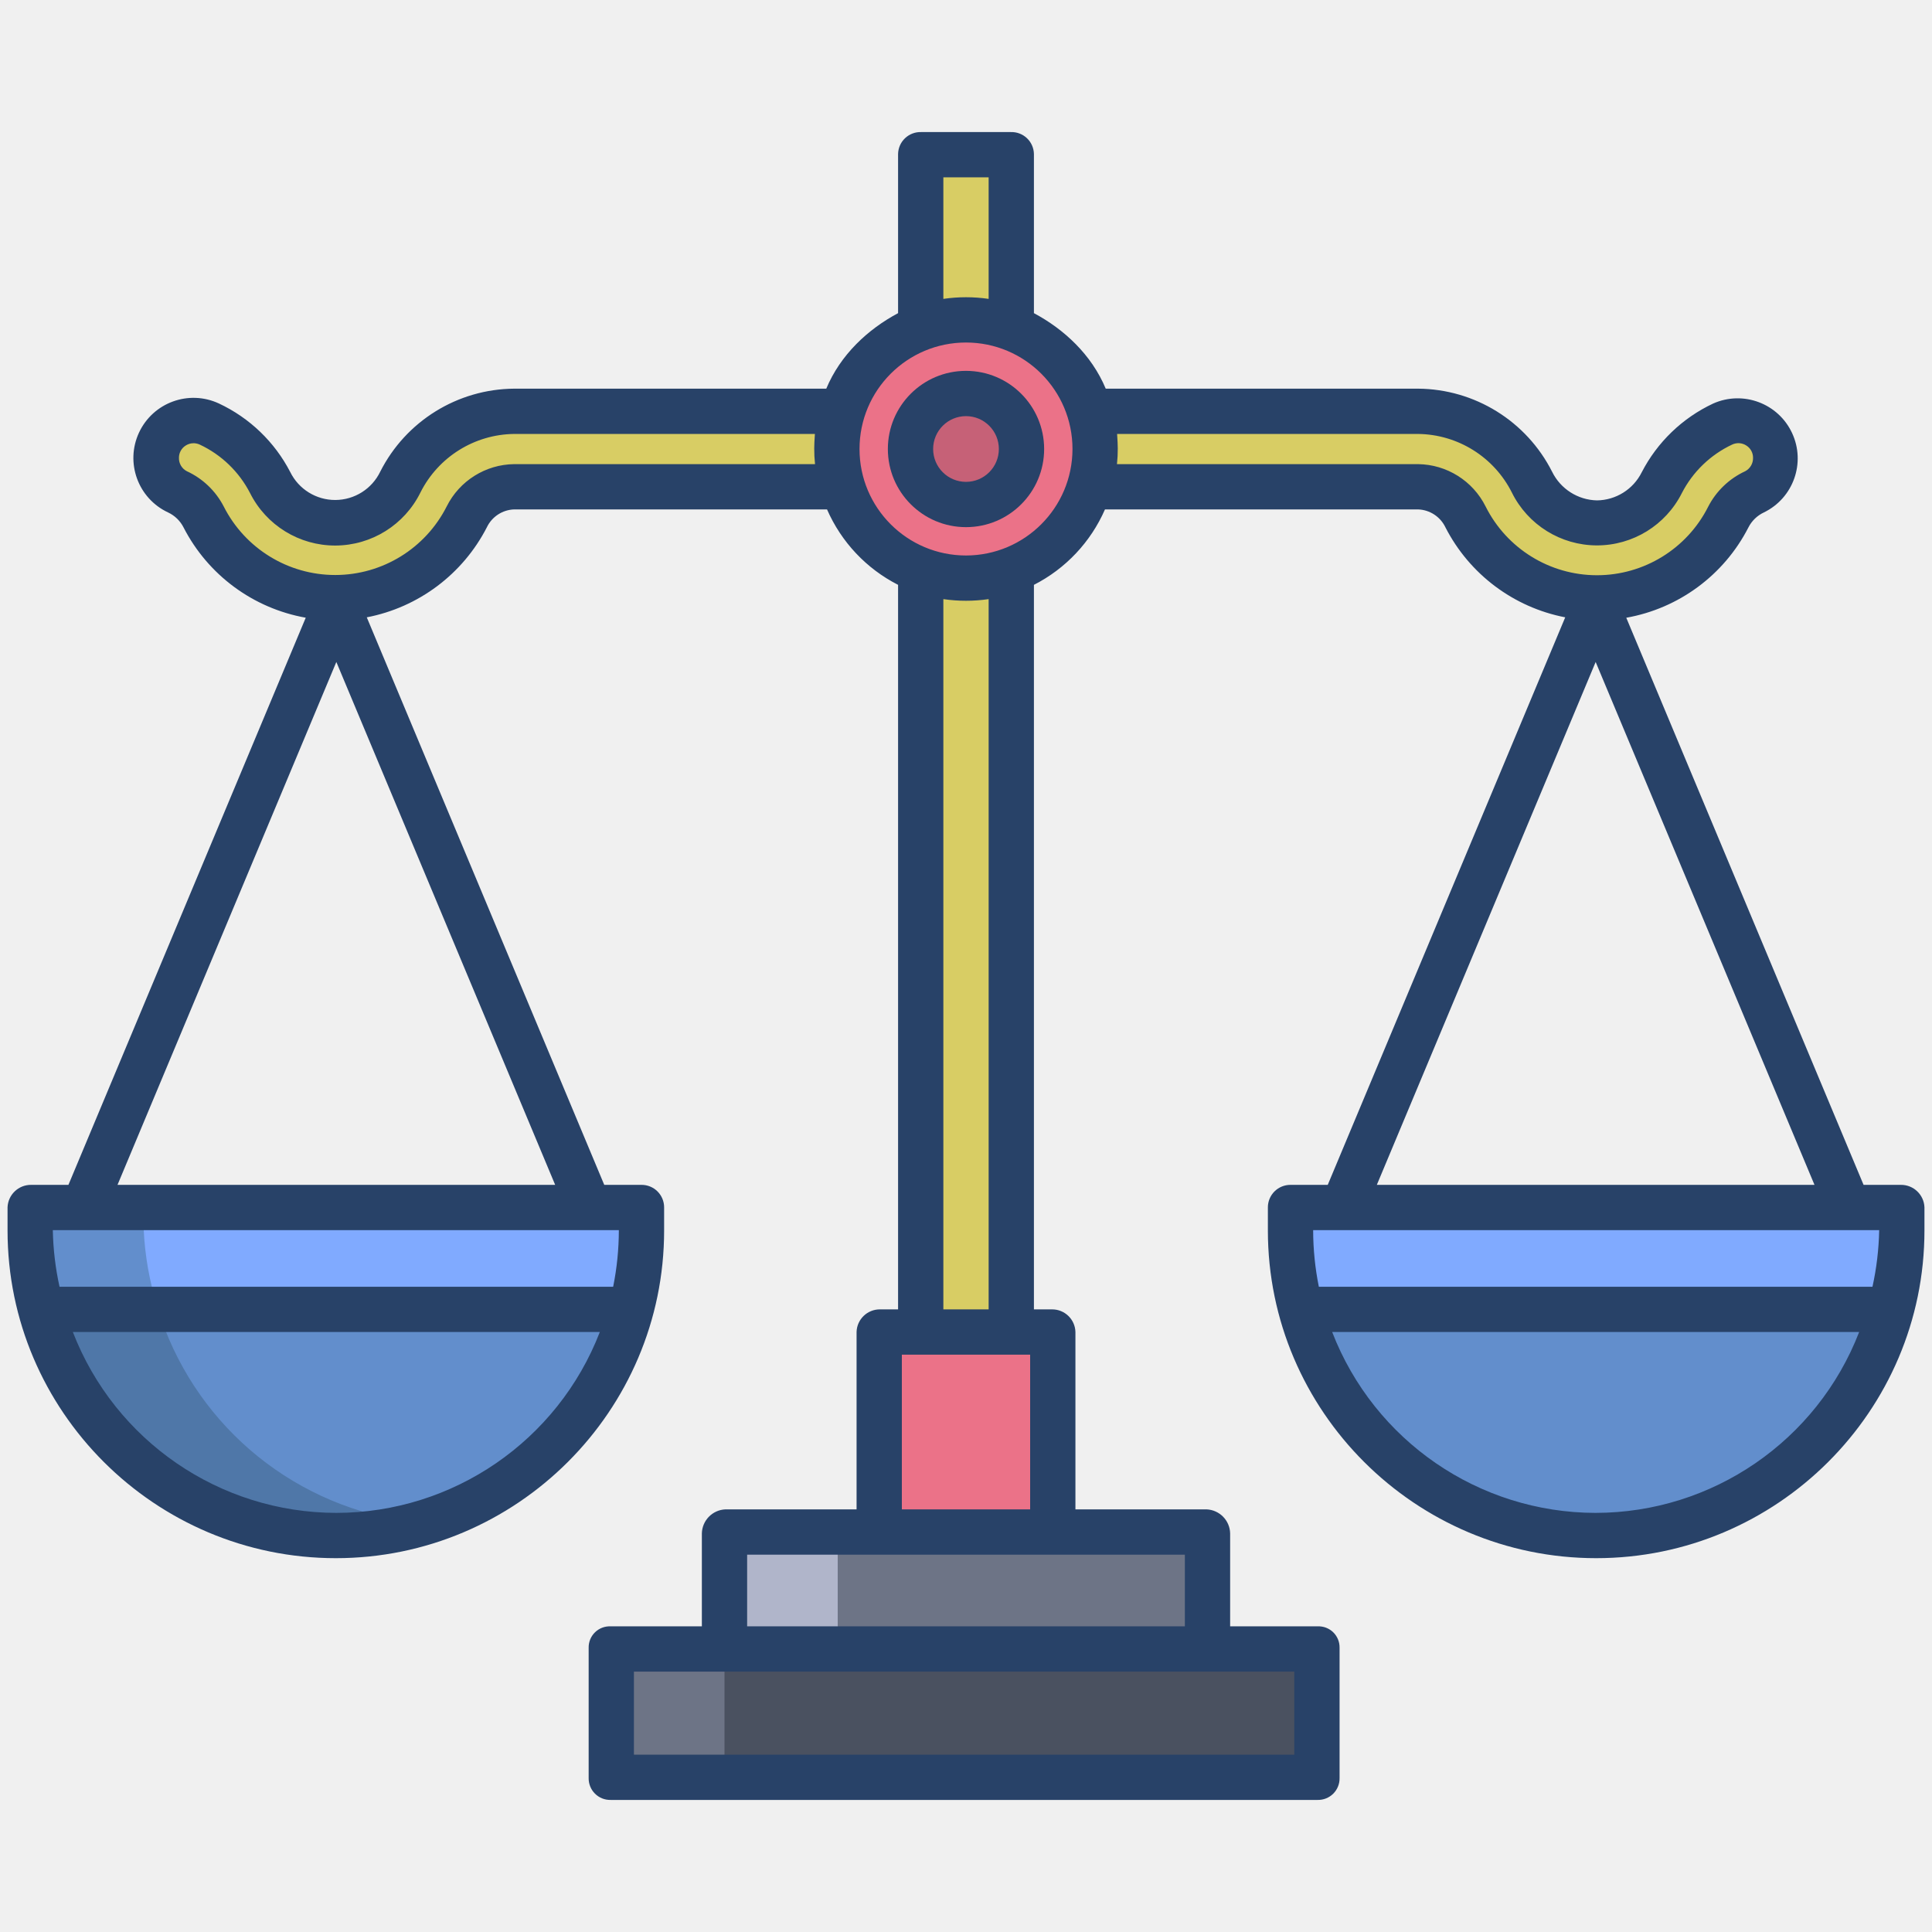
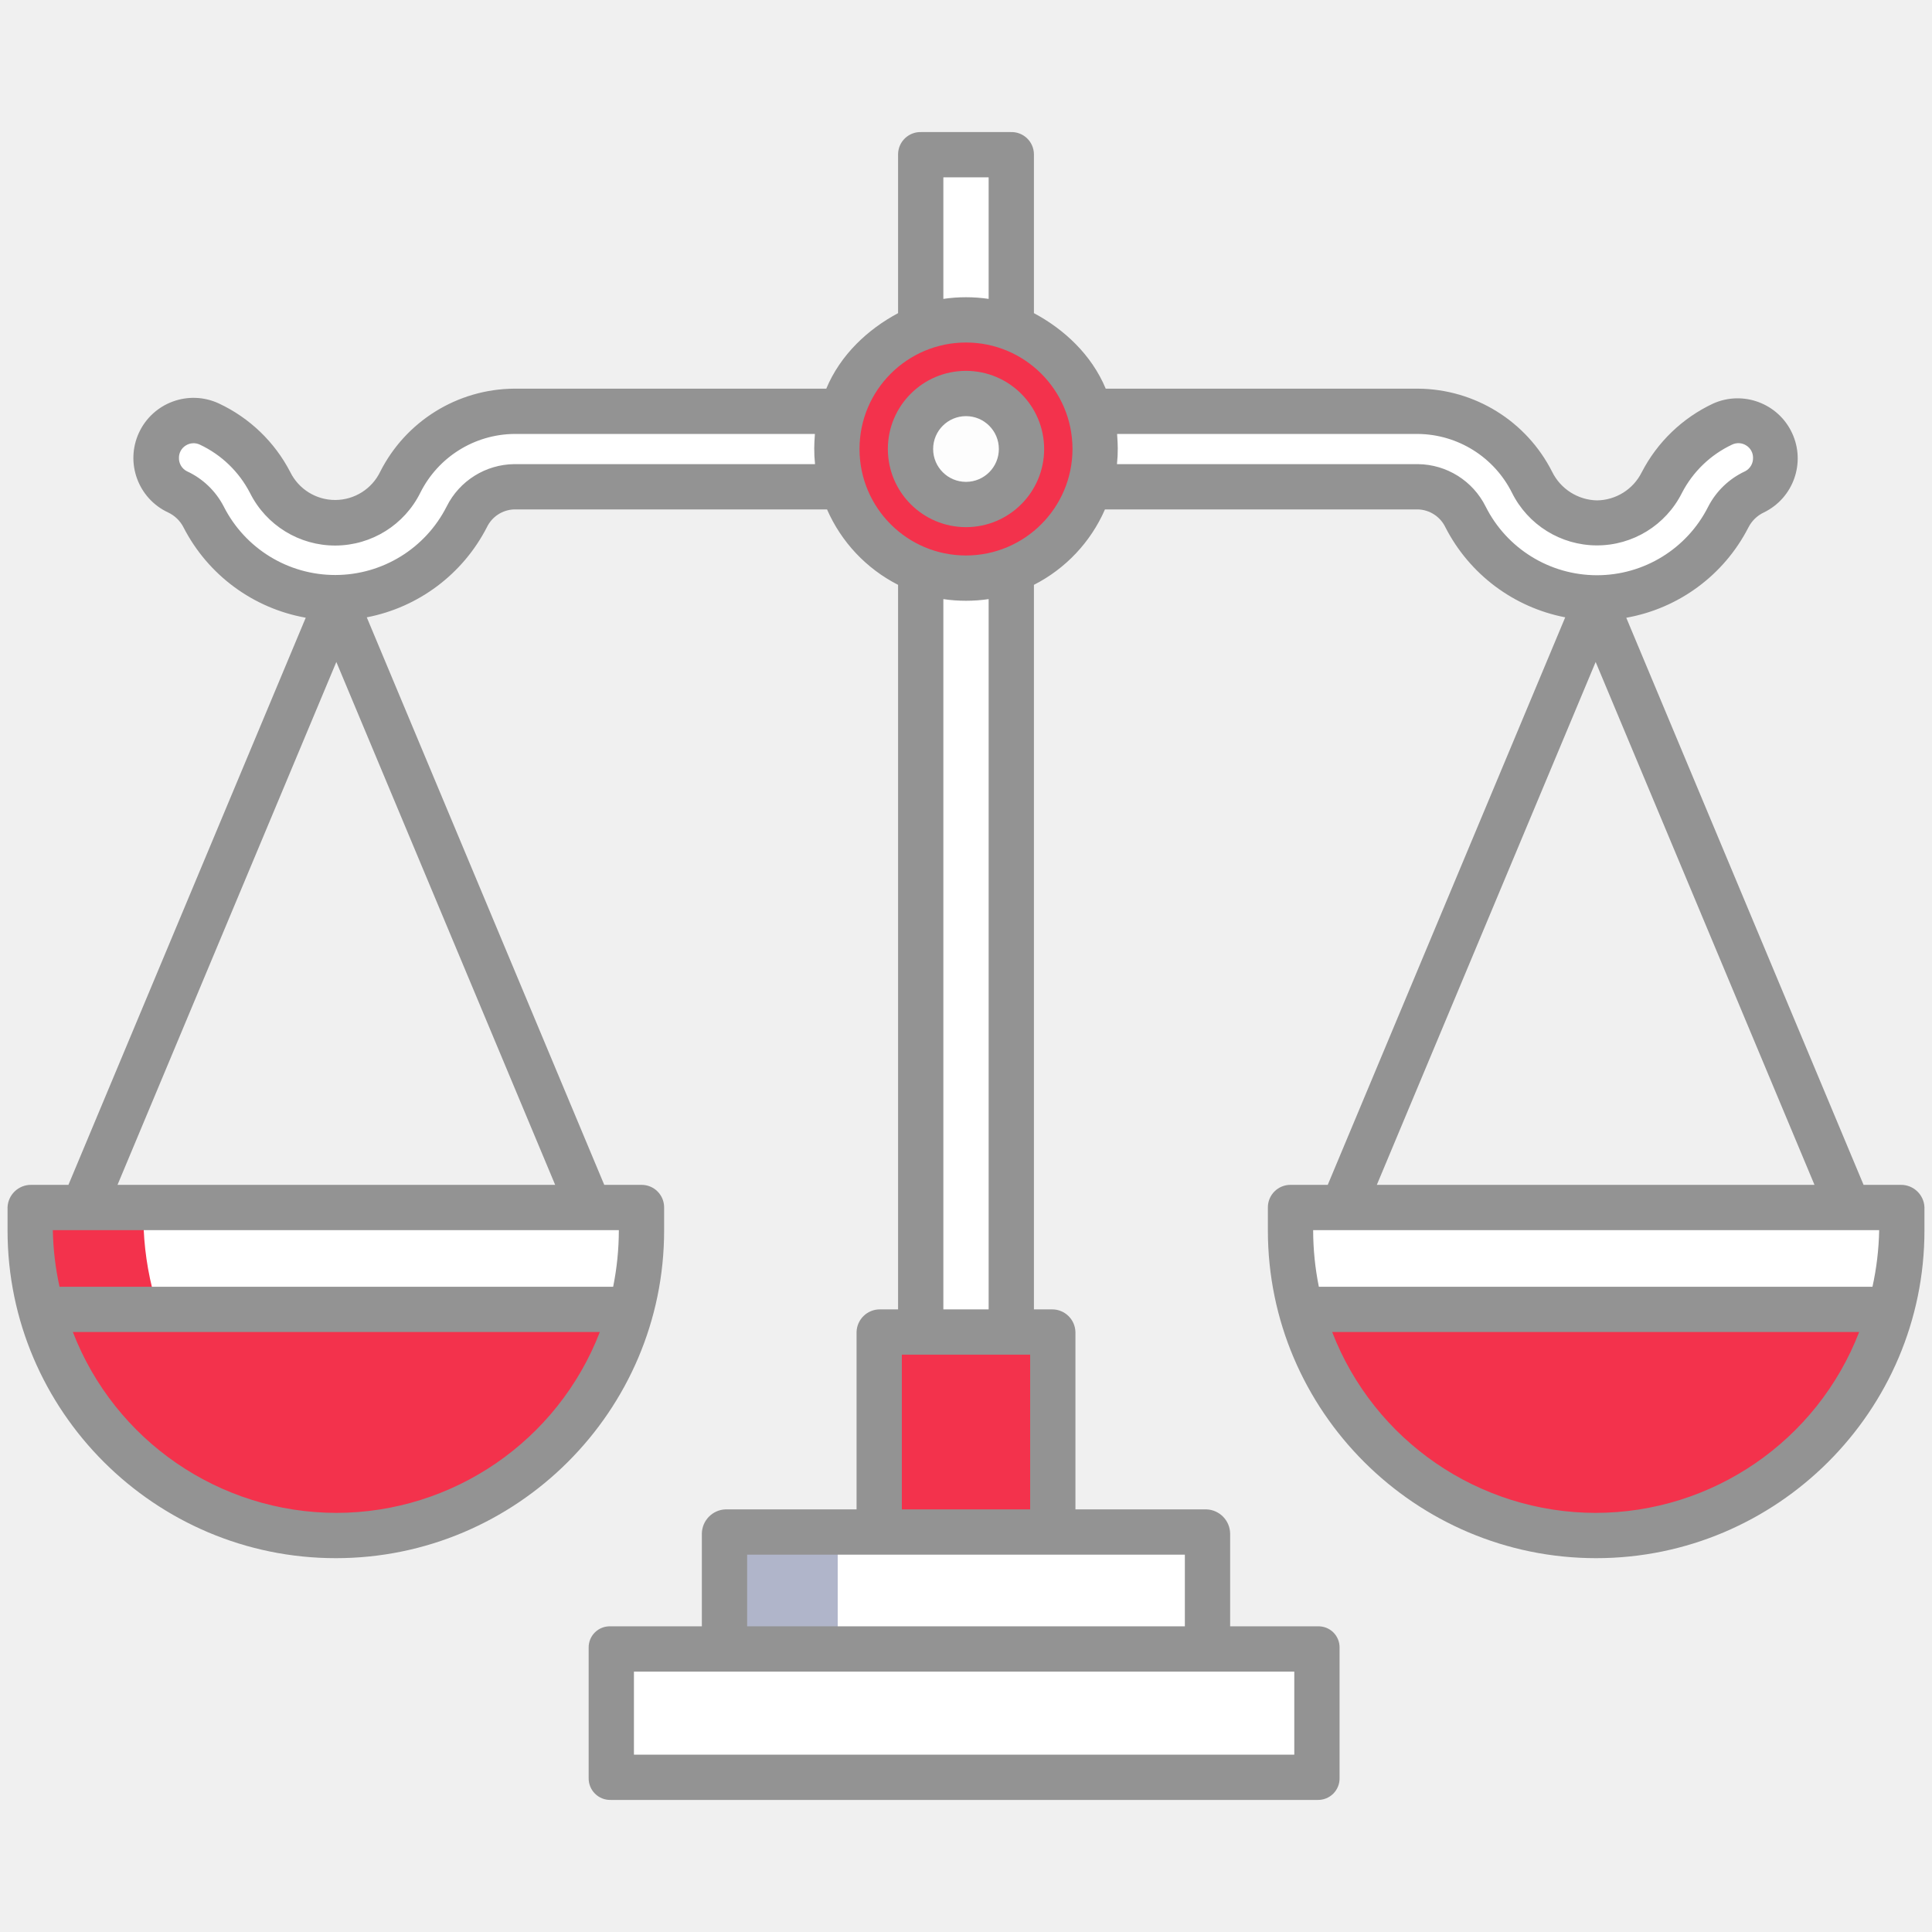
- <svg xmlns="http://www.w3.org/2000/svg" id="Layer_1" height="512" viewBox="0 0 512 512" width="512" data-name="Layer 1">
-   <path d="m162 437h187v34h-187z" fill="#4a5160" />
-   <path d="m344.75 344h156.23a80.874 80.874 0 0 1 -156.23 0z" fill="#628ecc" />
-   <path d="m342 317v6.07a80.672 80.672 0 0 0 2.75 20.93h156.23a80.779 80.779 0 0 0 3.02-20.93v-6.07z" fill="#80aaff" />
-   <path d="m11.02 344h156.23a80.874 80.874 0 0 1 -156.23 0z" fill="#628ecc" />
-   <path d="m8 317v6.07a80.779 80.779 0 0 0 3.02 20.93h156.23a80.672 80.672 0 0 0 2.75-20.93v-6.07z" fill="#80aaff" />
-   <path d="m456.52 112.39a34.556 34.556 0 0 0 -16.13 15.54 19.125 19.125 0 0 1 -34.39-.145 34.159 34.159 0 0 0 -30.19-18.785h-107.81v-68h-24v68h-107.74a34.143 34.143 0 0 0 -30.16 18.745 19.265 19.265 0 0 1 -34.51.109 34.508 34.508 0 0 0 -16.1-15.482 9.932 9.932 0 0 0 -8.47 17.966 14.727 14.727 0 0 1 6.96 6.691 39.087 39.087 0 0 0 69.73-.074 14.3 14.3 0 0 1 12.55-7.955h107.74v224h24v-224h107.81a14.331 14.331 0 0 1 12.57 7.985 39.014 39.014 0 0 0 69.63.049 14.73 14.73 0 0 1 6.96-6.692 9.235 9.235 0 0 0 4.11-3.676 10.337 10.337 0 0 0 1.49-5.358 9.866 9.866 0 0 0 -14.05-8.918z" fill="#d8cd64" />
-   <path d="m267.9 151.08a34.186 34.186 0 1 1 20.8-21.98 33.983 33.983 0 0 1 -20.8 21.98z" fill="#eb7288" />
-   <circle cx="256" cy="118.99" fill="#c66177" r="14.71" />
-   <path d="m192 406h128v31h-128z" fill="#6d7486" />
-   <path d="m233 353h46v53h-46z" fill="#eb7288" />
-   <path d="m162 437h30v34h-30z" fill="#6d7486" />
-   <path d="m41.02 344h-30a80.853 80.853 0 0 0 93.112 58.524 80.956 80.956 0 0 1 -63.112-58.524z" fill="#4f77a8" />
-   <path d="m38 323.07v-6.07h-30v6.07a80.779 80.779 0 0 0 3.02 20.93h30a80.779 80.779 0 0 1 -3.02-20.93z" fill="#628ecc" />
-   <path d="m192 406h30v31h-30z" fill="#b0b5ca" />
-   <g fill="#284268">
-     <path d="m256 98.281a20.709 20.709 0 1 0 20.709 20.709 20.732 20.732 0 0 0 -20.709-20.709zm0 29.418a8.709 8.709 0 1 1 8.709-8.709 8.719 8.719 0 0 1 -8.709 8.71z" />
-     <path d="m503.724 314h-9.858l-62.886-150.29a45.244 45.244 0 0 0 32.354-23.91 8.8 8.8 0 0 1 4.116-4 15.92 15.92 0 0 0 -13.45-28.855 40.809 40.809 0 0 0 -18.933 18.228 13.434 13.434 0 0 1 -11.869 7.435 13.576 13.576 0 0 1 -11.868-7.58 40.133 40.133 0 0 0 -35.517-22.028h-82.785c-3.756-9-11.028-15.745-19.028-20.011v-42.18a5.925 5.925 0 0 0 -6.1-5.809h-23.8a5.925 5.925 0 0 0 -6.1 5.809v42.18c-8 4.266-15.272 11.011-19.028 20.011h-82.71a40.117 40.117 0 0 0 -35.489 21.983 13.265 13.265 0 0 1 -23.858.11 40.725 40.725 0 0 0 -18.9-18.164 15.931 15.931 0 0 0 -13.465 28.877 8.77 8.77 0 0 1 4.1 3.981 45.324 45.324 0 0 0 32.375 23.913l-62.891 150.3h-9.858a6.2 6.2 0 0 0 -6.276 5.949v6.125c0 47.894 39.106 86.858 87 86.858s87-38.964 87-86.858v-6.125a5.964 5.964 0 0 0 -6.009-5.949h-9.857l-62.934-150.4a45.451 45.451 0 0 0 31.832-23.88 8.326 8.326 0 0 1 7.23-4.72h82.909a40.728 40.728 0 0 0 18.829 19.991v192.009h-4.813a6.158 6.158 0 0 0 -6.187 5.994v47.006h-34.769a6.521 6.521 0 0 0 -6.231 6.363v24.637h-24.166a5.572 5.572 0 0 0 -5.834 5.651v34.54a5.7 5.7 0 0 0 5.834 5.809h187.34a5.694 5.694 0 0 0 5.826-5.809v-34.54a5.566 5.566 0 0 0 -5.826-5.651h-23.174v-24.637a6.521 6.521 0 0 0 -6.231-6.363h-34.769v-47.006a6.158 6.158 0 0 0 -6.187-5.994h-4.813v-192.009a40.728 40.728 0 0 0 18.829-19.991h82.984a8.351 8.351 0 0 1 7.24 4.75 45.343 45.343 0 0 0 31.747 23.85l-62.934 150.4h-9.857a5.964 5.964 0 0 0 -6.009 5.949v6.125c0 47.894 39.106 86.858 87 86.858s87-38.964 87-86.858v-6.125a6.2 6.2 0 0 0 -6.276-5.949zm-414.59 86.93a74.977 74.977 0 0 1 -69.828-47.93h139.655a74.975 74.975 0 0 1 -69.827 47.93zm74.866-74.93v.074a76.254 76.254 0 0 1 -1.507 14.926h-146.718a76.47 76.47 0 0 1 -1.775-14.926v-.074zm-16.875-12h-115.983l57.992-138.571zm-10.863-191a20.273 20.273 0 0 0 -17.879 11.2 33.107 33.107 0 0 1 -59.078.05 20.806 20.806 0 0 0 -9.807-9.381 3.854 3.854 0 0 1 -2.072-3.543 3.8 3.8 0 0 1 1.774-3.246 3.879 3.879 0 0 1 3.768-.246 28.7 28.7 0 0 1 13.292 12.82 25.218 25.218 0 0 0 45.164-.146 28.159 28.159 0 0 1 24.838-15.508h79.695c-.112 2-.177 2.533-.177 3.781a37.088 37.088 0 0 0 .212 4.219zm113.738-76h12v32.207a41.408 41.408 0 0 0 -12 0zm93 396v22h-175v-22zm-29-31v19h-116v-19zm-41-53v41h-34v-41zm-23-12v-188.227a41.408 41.408 0 0 0 12 0v188.227zm6-199.79a28.22 28.22 0 1 1 28.22-28.22 28.251 28.251 0 0 1 -28.22 28.22zm137.709-12.978a20.291 20.291 0 0 0 -17.896-11.232h-79.805a37.088 37.088 0 0 0 .212-4.219c0-1.248-.065-1.781-.177-3.781h79.77a28.181 28.181 0 0 1 24.856 15.546 25.171 25.171 0 0 0 45.049.109 28.71 28.71 0 0 1 13.321-12.84 3.87 3.87 0 0 1 3.765.255 3.8 3.8 0 0 1 1.77 3.239 3.9 3.9 0 0 1 -2.082 3.574 20.862 20.862 0 0 0 -9.814 9.412 33 33 0 0 1 -58.969-.063zm29.157 41.2 57.992 138.568h-115.983zm0 225.5a74.975 74.975 0 0 1 -69.827-47.932h139.655a74.977 74.977 0 0 1 -69.828 47.93zm75.134-74.858a76.47 76.47 0 0 1 -1.775 14.926h-146.718a76.254 76.254 0 0 1 -1.507-14.926v-.074h150z" />
+ <svg xmlns="http://www.w3.org/2000/svg" version="1.1" width="512" height="512" x="0" y="0" viewBox="0 0 512 512" style="enable-background:new 0 0 512 512" xml:space="preserve" class="">
+   <g>
+     <path d="m162 437h187v34h-187z" fill="#ffffff" data-original="#4a5160" style="" class="" />
+     <path d="m344.75 344h156.23a80.874 80.874 0 0 1 -156.23 0z" fill="#f3324c" data-original="#628ecc" style="" class="" />
+     <path d="m342 317v6.07a80.672 80.672 0 0 0 2.75 20.93h156.23a80.779 80.779 0 0 0 3.02-20.93v-6.07z" fill="#ffffff" data-original="#80aaff" style="" class="" />
+     <path d="m11.02 344h156.23a80.874 80.874 0 0 1 -156.23 0z" fill="#f3324c" data-original="#628ecc" style="" class="" />
+     <path d="m8 317v6.07a80.779 80.779 0 0 0 3.02 20.93h156.23a80.672 80.672 0 0 0 2.75-20.93v-6.07z" fill="#ffffff" data-original="#80aaff" style="" class="" />
+     <path d="m456.52 112.39a34.556 34.556 0 0 0 -16.13 15.54 19.125 19.125 0 0 1 -34.39-.145 34.159 34.159 0 0 0 -30.19-18.785h-107.81v-68h-24v68h-107.74a34.143 34.143 0 0 0 -30.16 18.745 19.265 19.265 0 0 1 -34.51.109 34.508 34.508 0 0 0 -16.1-15.482 9.932 9.932 0 0 0 -8.47 17.966 14.727 14.727 0 0 1 6.96 6.691 39.087 39.087 0 0 0 69.73-.074 14.3 14.3 0 0 1 12.55-7.955h107.74v224h24v-224h107.81a14.331 14.331 0 0 1 12.57 7.985 39.014 39.014 0 0 0 69.63.049 14.73 14.73 0 0 1 6.96-6.692 9.235 9.235 0 0 0 4.11-3.676 10.337 10.337 0 0 0 1.49-5.358 9.866 9.866 0 0 0 -14.05-8.918z" fill="#ffffff" data-original="#d8cd64" style="" class="" />
+     <path d="m267.9 151.08a34.186 34.186 0 1 1 20.8-21.98 33.983 33.983 0 0 1 -20.8 21.98z" fill="#f3324c" data-original="#eb7288" style="" class="" />
+     <circle cx="256" cy="118.99" fill="#fdfdfd" r="14.71" data-original="#c66177" style="" class="" />
+     <path d="m192 406h128v31h-128z" fill="#ffffff" data-original="#6d7486" style="" class="" />
+     <path d="m233 353h46v53h-46z" fill="#f3324c" data-original="#eb7288" style="" class="" />
+     <path d="m162 437h30v34h-30z" fill="#ffffff" data-original="#6d7486" style="" class="" />
+     <path d="m41.02 344h-30a80.853 80.853 0 0 0 93.112 58.524 80.956 80.956 0 0 1 -63.112-58.524z" fill="#f3324c" data-original="#4f77a8" style="" class="" />
+     <path d="m38 323.07v-6.07h-30v6.07a80.779 80.779 0 0 0 3.02 20.93h30a80.779 80.779 0 0 1 -3.02-20.93z" fill="#f3324c" data-original="#628ecc" style="" class="" />
+     <path d="m192 406h30v31h-30z" fill="#b0b5ca" data-original="#b0b5ca" style="" />
+     <g fill="#284268">
+       <path d="m256 98.281a20.709 20.709 0 1 0 20.709 20.709 20.732 20.732 0 0 0 -20.709-20.709zm0 29.418a8.709 8.709 0 1 1 8.709-8.709 8.719 8.719 0 0 1 -8.709 8.71z" fill="#939393" data-original="#284268" style="" class="" />
+       <path d="m503.724 314h-9.858l-62.886-150.29a45.244 45.244 0 0 0 32.354-23.91 8.8 8.8 0 0 1 4.116-4 15.92 15.92 0 0 0 -13.45-28.855 40.809 40.809 0 0 0 -18.933 18.228 13.434 13.434 0 0 1 -11.869 7.435 13.576 13.576 0 0 1 -11.868-7.58 40.133 40.133 0 0 0 -35.517-22.028h-82.785c-3.756-9-11.028-15.745-19.028-20.011v-42.18a5.925 5.925 0 0 0 -6.1-5.809h-23.8a5.925 5.925 0 0 0 -6.1 5.809v42.18c-8 4.266-15.272 11.011-19.028 20.011h-82.71a40.117 40.117 0 0 0 -35.489 21.983 13.265 13.265 0 0 1 -23.858.11 40.725 40.725 0 0 0 -18.9-18.164 15.931 15.931 0 0 0 -13.465 28.877 8.77 8.77 0 0 1 4.1 3.981 45.324 45.324 0 0 0 32.375 23.913l-62.891 150.3h-9.858a6.2 6.2 0 0 0 -6.276 5.949v6.125c0 47.894 39.106 86.858 87 86.858s87-38.964 87-86.858v-6.125a5.964 5.964 0 0 0 -6.009-5.949h-9.857l-62.934-150.4a45.451 45.451 0 0 0 31.832-23.88 8.326 8.326 0 0 1 7.23-4.72h82.909a40.728 40.728 0 0 0 18.829 19.991v192.009h-4.813a6.158 6.158 0 0 0 -6.187 5.994v47.006h-34.769a6.521 6.521 0 0 0 -6.231 6.363v24.637h-24.166a5.572 5.572 0 0 0 -5.834 5.651v34.54a5.7 5.7 0 0 0 5.834 5.809h187.34a5.694 5.694 0 0 0 5.826-5.809v-34.54a5.566 5.566 0 0 0 -5.826-5.651h-23.174v-24.637a6.521 6.521 0 0 0 -6.231-6.363h-34.769v-47.006a6.158 6.158 0 0 0 -6.187-5.994h-4.813v-192.009a40.728 40.728 0 0 0 18.829-19.991h82.984a8.351 8.351 0 0 1 7.24 4.75 45.343 45.343 0 0 0 31.747 23.85l-62.934 150.4h-9.857a5.964 5.964 0 0 0 -6.009 5.949v6.125c0 47.894 39.106 86.858 87 86.858s87-38.964 87-86.858v-6.125a6.2 6.2 0 0 0 -6.276-5.949zm-414.59 86.93a74.977 74.977 0 0 1 -69.828-47.93h139.655a74.975 74.975 0 0 1 -69.827 47.93zm74.866-74.93v.074a76.254 76.254 0 0 1 -1.507 14.926h-146.718a76.47 76.47 0 0 1 -1.775-14.926v-.074zm-16.875-12h-115.983l57.992-138.571zm-10.863-191a20.273 20.273 0 0 0 -17.879 11.2 33.107 33.107 0 0 1 -59.078.05 20.806 20.806 0 0 0 -9.807-9.381 3.854 3.854 0 0 1 -2.072-3.543 3.8 3.8 0 0 1 1.774-3.246 3.879 3.879 0 0 1 3.768-.246 28.7 28.7 0 0 1 13.292 12.82 25.218 25.218 0 0 0 45.164-.146 28.159 28.159 0 0 1 24.838-15.508h79.695c-.112 2-.177 2.533-.177 3.781a37.088 37.088 0 0 0 .212 4.219zm113.738-76h12v32.207a41.408 41.408 0 0 0 -12 0zm93 396v22h-175v-22zm-29-31v19h-116v-19zm-41-53v41h-34v-41zm-23-12v-188.227a41.408 41.408 0 0 0 12 0v188.227zm6-199.79a28.22 28.22 0 1 1 28.22-28.22 28.251 28.251 0 0 1 -28.22 28.22zm137.709-12.978a20.291 20.291 0 0 0 -17.896-11.232h-79.805a37.088 37.088 0 0 0 .212-4.219c0-1.248-.065-1.781-.177-3.781h79.77a28.181 28.181 0 0 1 24.856 15.546 25.171 25.171 0 0 0 45.049.109 28.71 28.71 0 0 1 13.321-12.84 3.87 3.87 0 0 1 3.765.255 3.8 3.8 0 0 1 1.77 3.239 3.9 3.9 0 0 1 -2.082 3.574 20.862 20.862 0 0 0 -9.814 9.412 33 33 0 0 1 -58.969-.063zm29.157 41.2 57.992 138.568h-115.983zm0 225.5a74.975 74.975 0 0 1 -69.827-47.932h139.655a74.977 74.977 0 0 1 -69.828 47.93zm75.134-74.858a76.47 76.47 0 0 1 -1.775 14.926h-146.718a76.254 76.254 0 0 1 -1.507-14.926v-.074h150z" fill="#939393" data-original="#284268" style="" class="" />
+     </g>
  </g>
</svg>
